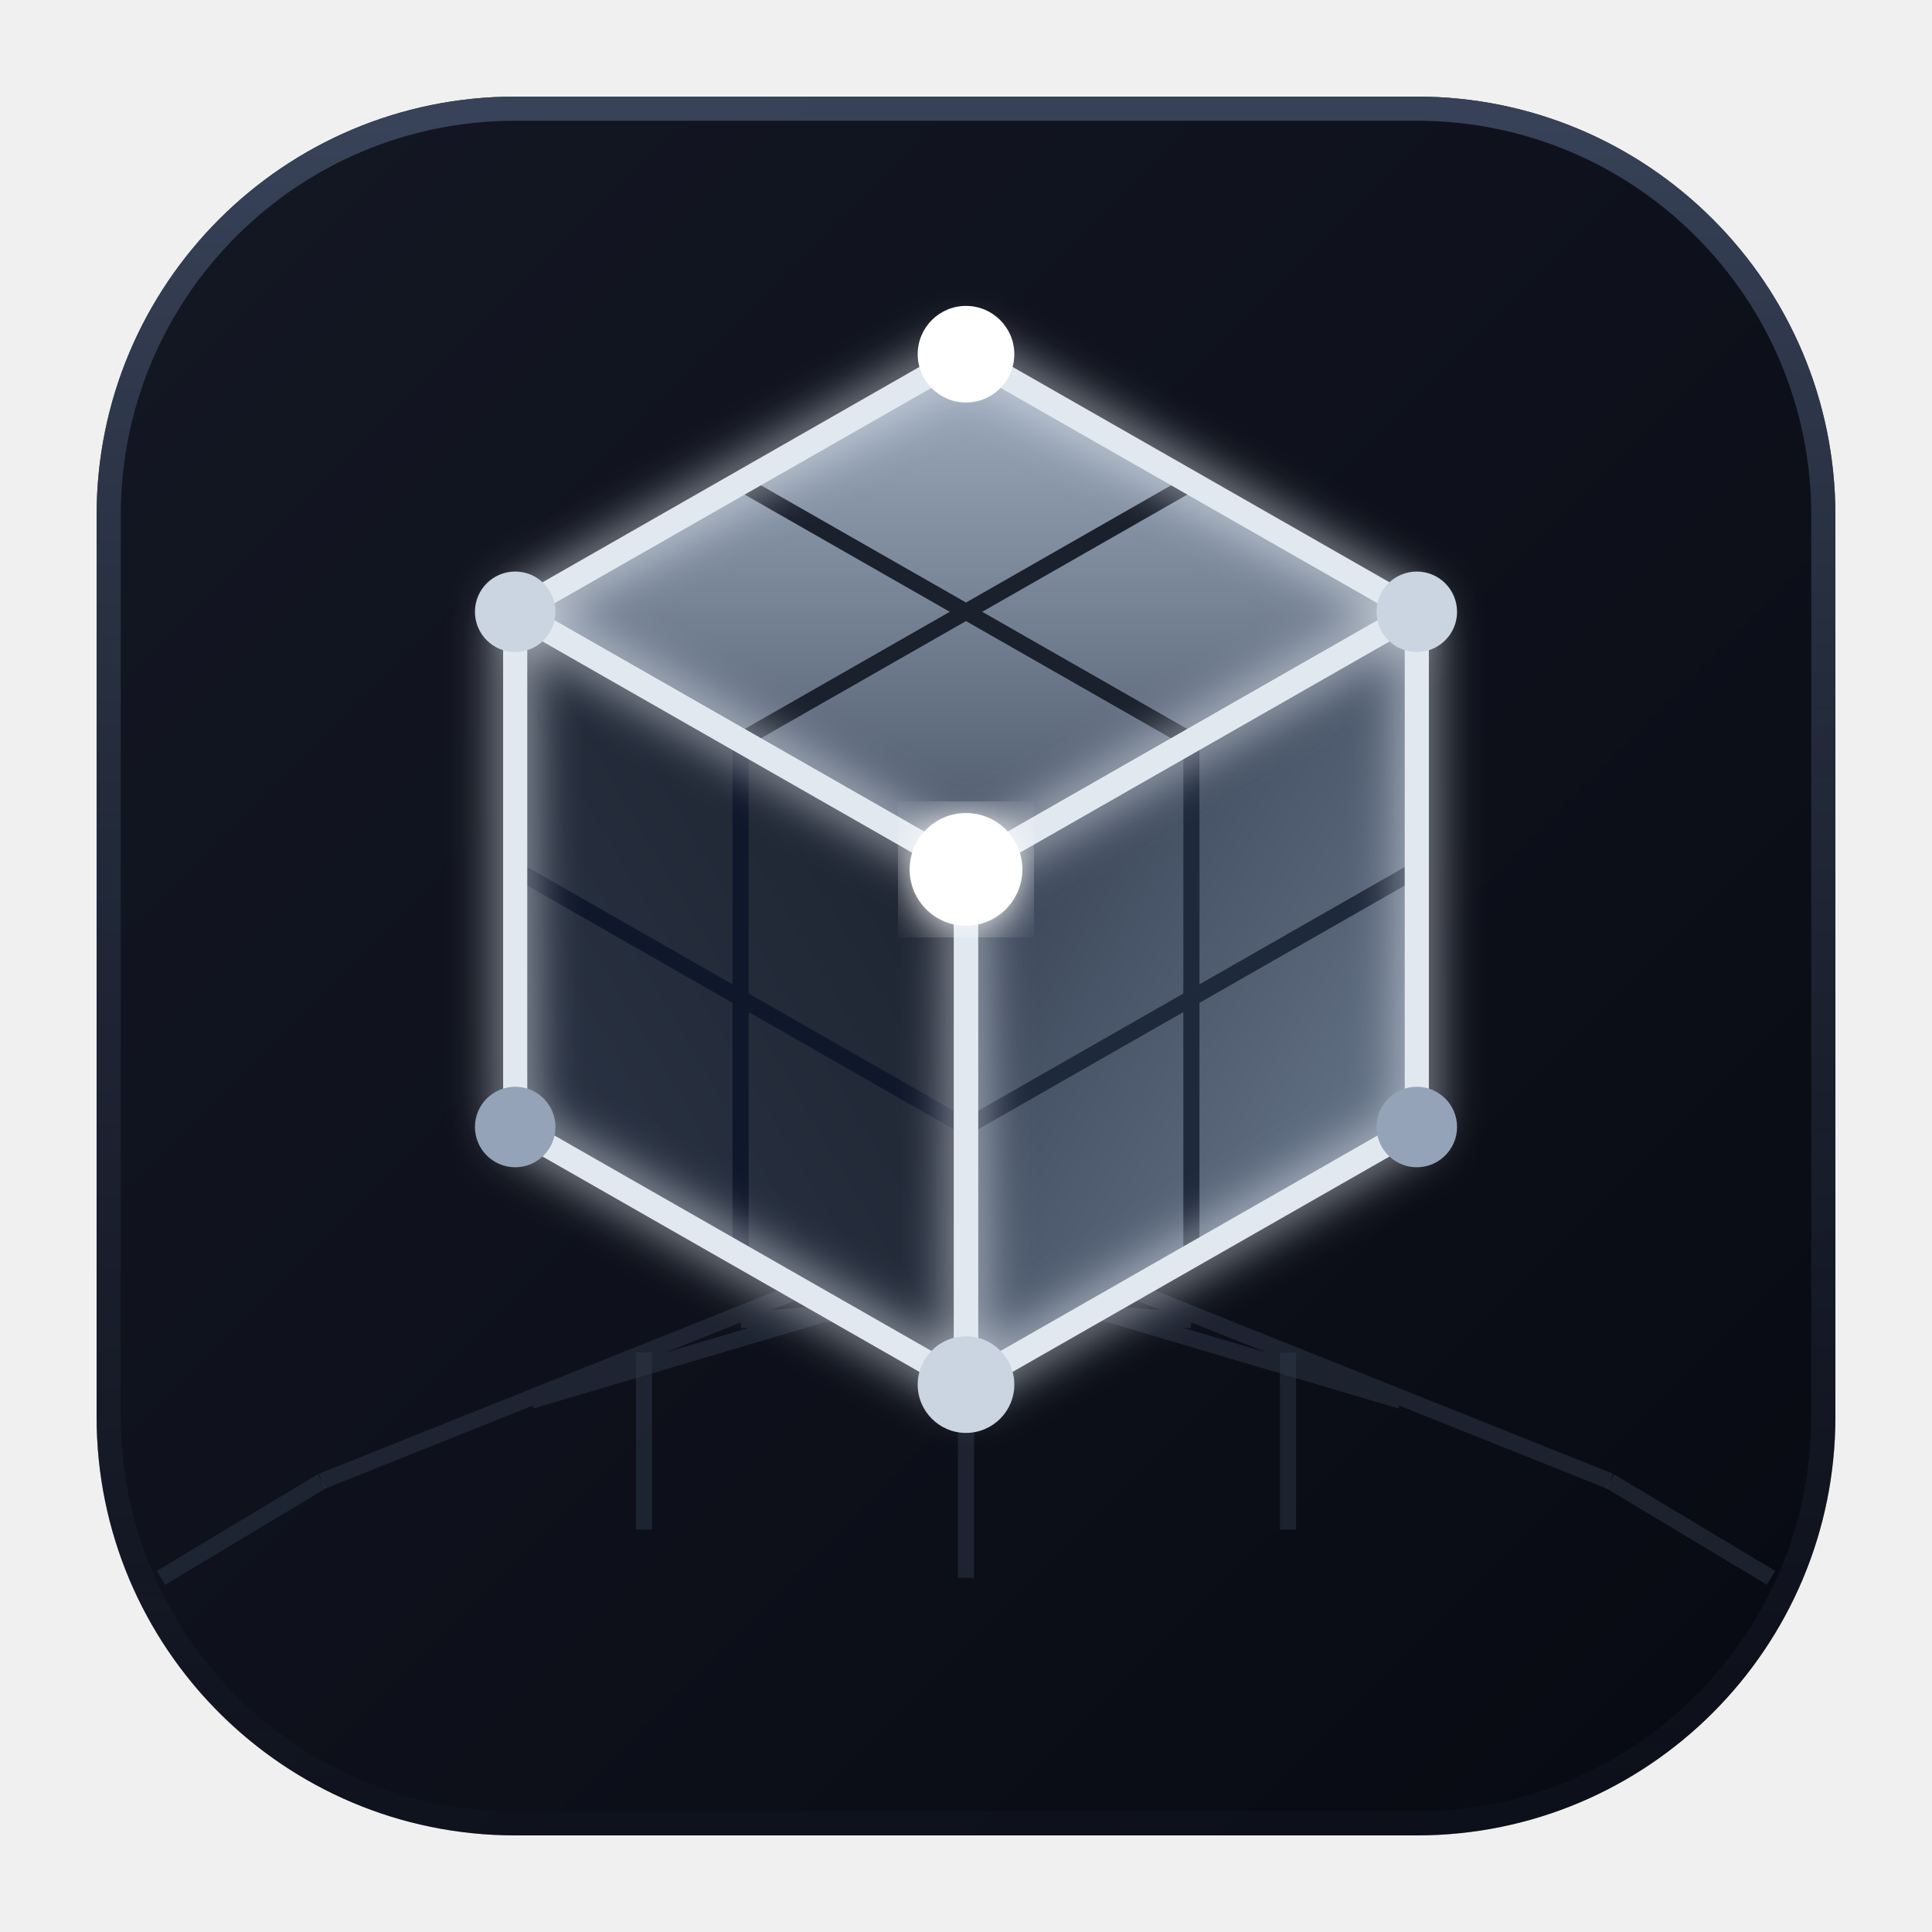
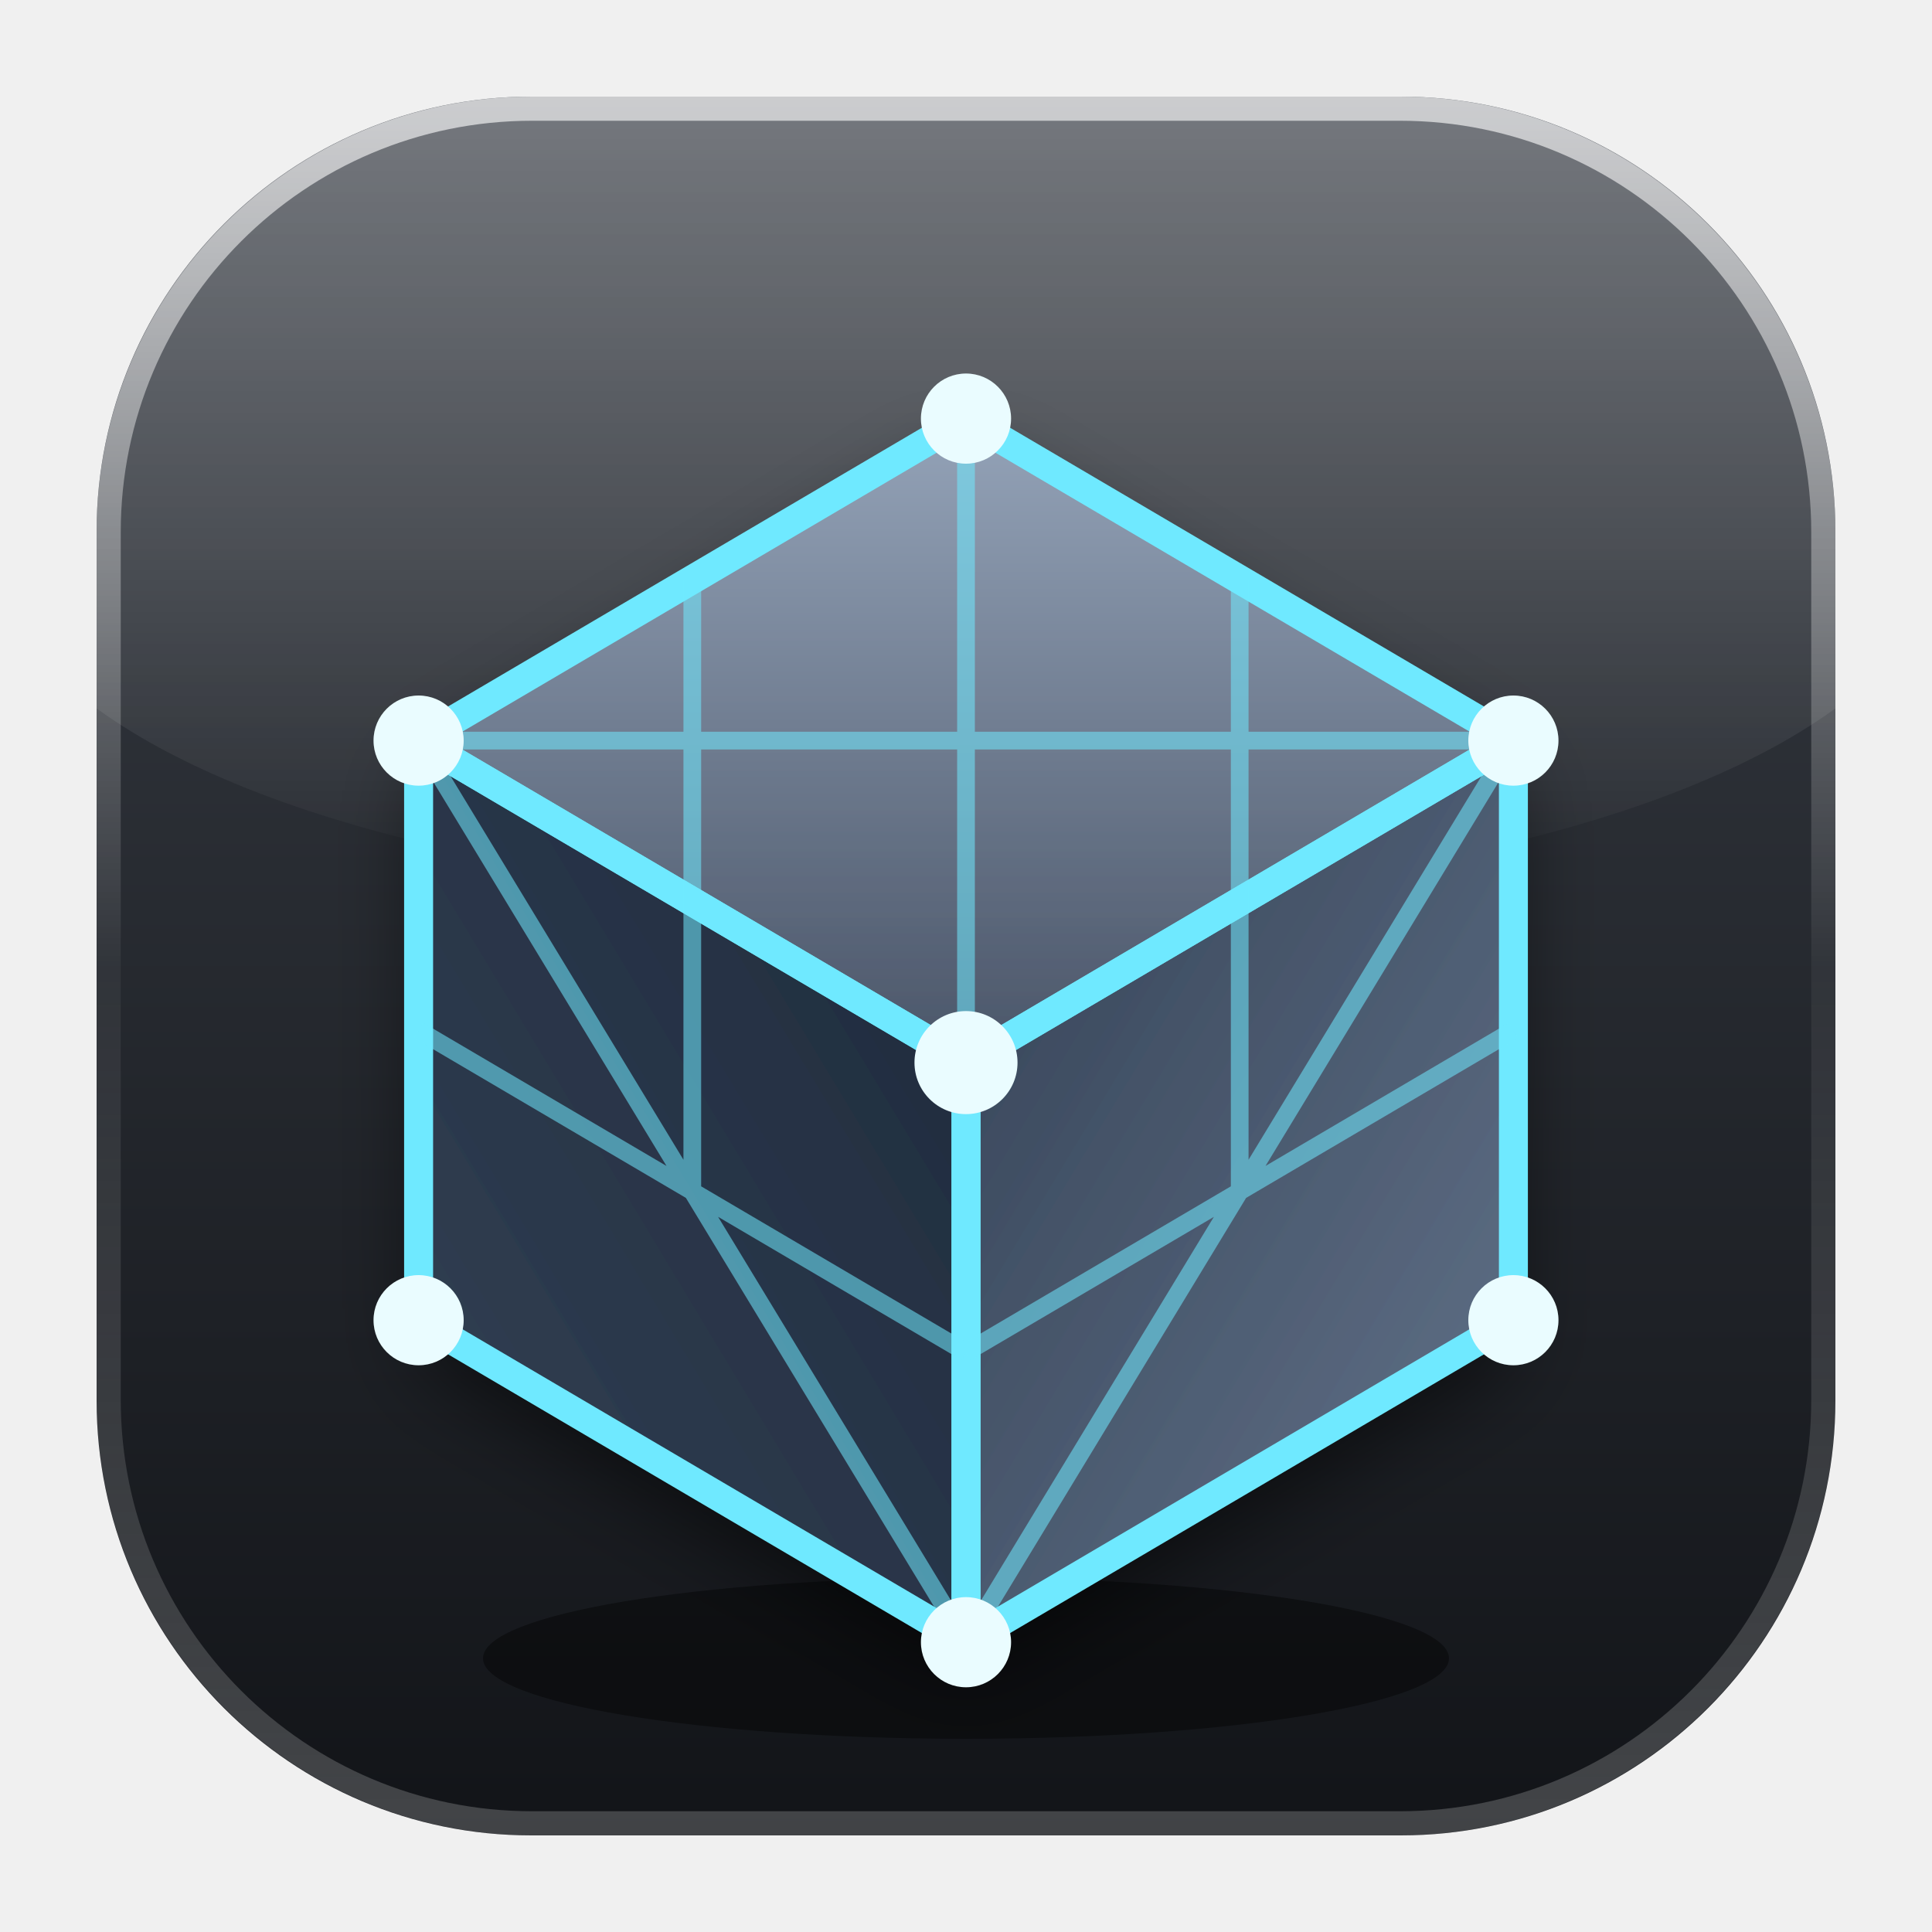
<svg xmlns="http://www.w3.org/2000/svg" viewBox="0 0 120 120" width="120" height="120" data-name="geometry-mesh">
  <defs>
-     <linearGradient id="meshPlate" x1="0" y1="0" x2="1" y2="1">
-       <stop offset="0%" stop-color="#141824" />
-       <stop offset="100%" stop-color="#080a12" />
+     <linearGradient id="meb" x1="0" y1="0" x2="0" y2="1">
+       <stop offset="0" stop-color="#3a3f47" />
+       <stop offset="1" stop-color="#121418" />
    </linearGradient>
-     <linearGradient id="meshRim" x1="0" y1="0" x2="0" y2="1">
-       <stop offset="0%" stop-color="#414d66" stop-opacity="0.8" />
-       <stop offset="100%" stop-color="#151a28" stop-opacity="0.3" />
+     <linearGradient id="meg" x1="0" y1="0" x2="0" y2="1">
+       <stop offset="0" stop-color="#ffffff" stop-opacity=".30" />
+       <stop offset="1" stop-color="#ffffff" stop-opacity="0" />
    </linearGradient>
-     <linearGradient id="facetTop" x1="0" y1="1" x2="0" y2="0">
-       <stop offset="0%" stop-color="#4a5568" />
-       <stop offset="100%" stop-color="#a0aec0" />
+     <linearGradient id="mee" x1="0" y1="0" x2="0" y2="1">
+       <stop offset="0" stop-color="#ffffff" stop-opacity=".62" />
+       <stop offset=".5" stop-color="#ffffff" stop-opacity=".05" />
+       <stop offset="1" stop-color="#ffffff" stop-opacity=".20" />
    </linearGradient>
-     <linearGradient id="facetLeft" x1="1" y1="0" x2="0" y2="1">
-       <stop offset="0%" stop-color="#1a202c" />
-       <stop offset="100%" stop-color="#2d3748" />
-     </linearGradient>
-     <linearGradient id="facetRight" x1="0" y1="0" x2="1" y2="1">
-       <stop offset="0%" stop-color="#2d3748" />
-       <stop offset="100%" stop-color="#718096" />
-     </linearGradient>
-     <filter id="wireGlow">
-       <feGaussianBlur stdDeviation="1.5" result="blur" />
-       <feComposite in="SourceGraphic" in2="blur" operator="over" />
+     <clipPath id="mec">
+       <rect x="6" y="6" width="108" height="108" rx="27" />
+     </clipPath>
+     <filter id="med" x="-50%" y="-50%" width="200%" height="200%">
+       <feDropShadow dx="0" dy="2.5" stdDeviation="2.6" flood-color="#000" flood-opacity=".55" />
    </filter>
  </defs>
-   <rect x="6" y="6" width="108" height="108" rx="26" fill="url(#meshPlate)" />
-   <rect x="6.75" y="6.75" width="106.5" height="106.5" rx="25.25" fill="none" stroke="url(#meshRim)" stroke-width="1.5" />
-   <path d="M20 92 L60 76 L100 92 M33 87 L60 79 L87 87 M46 82 L60 81 L74 82" fill="none" stroke="#2d3748" stroke-width="1" opacity="0.5" />
-   <path d="M60 76 L60 98 M40 84 L40 95 M80 84 L80 95 M20 92 L10 98 M100 92 L110 98" fill="none" stroke="#2d3748" stroke-width="1" opacity="0.5" />
-   <polygon points="60,22 88,38 60,54 32,38" fill="url(#facetTop)" />
-   <polygon points="32,38 60,54 60,86 32,70" fill="url(#facetLeft)" />
-   <polygon points="60,54 88,38 88,70 60,86" fill="url(#facetRight)" />
-   <line x1="46" y1="30" x2="74" y2="46" stroke="#1a202c" stroke-width="1" />
-   <line x1="74" y1="30" x2="46" y2="46" stroke="#1a202c" stroke-width="1" />
-   <line x1="32" y1="54" x2="60" y2="70" stroke="#0f172a" stroke-width="1" />
-   <line x1="46" y1="46" x2="46" y2="78" stroke="#0f172a" stroke-width="1" />
-   <line x1="88" y1="54" x2="60" y2="70" stroke="#1e293b" stroke-width="1" />
-   <line x1="74" y1="46" x2="74" y2="78" stroke="#1e293b" stroke-width="1" />
-   <g stroke="#e2e8f0" stroke-width="1.5" stroke-linejoin="round" filter="url(#wireGlow)">
-     <polygon points="60,22 88,38 60,54 32,38" fill="none" />
-     <polygon points="32,38 60,54 60,86 32,70" fill="none" />
-     <polygon points="60,54 88,38 88,70 60,86" fill="none" />
+   <rect x="6" y="6" width="108" height="108" rx="27" fill="url(#meb)" />
+   <g clip-path="url(#mec)">
+     <path d="M6 6H114V44C92 60 28 60 6 44Z" fill="url(#meg)" />
  </g>
-   <circle cx="60" cy="22" r="3" fill="#ffffff" />
-   <circle cx="88" cy="38" r="2.5" fill="#cbd5e1" />
-   <circle cx="32" cy="38" r="2.5" fill="#cbd5e1" />
-   <circle cx="60" cy="54" r="3.5" fill="#ffffff" filter="url(#wireGlow)" />
-   <circle cx="32" cy="70" r="2.5" fill="#94a3b8" />
-   <circle cx="88" cy="70" r="2.5" fill="#94a3b8" />
-   <circle cx="60" cy="86" r="3" fill="#cbd5e1" />
+   <linearGradient id="meF" x1="0" y1="0" x2="1" y2="1">
+     <stop offset="0" stop-color="#63e6ff" stop-opacity=".38" />
+     <stop offset="1" stop-color="#1a6f8f" stop-opacity=".22" />
+   </linearGradient>
+   <linearGradient id="meTop" x1="0" y1="1" x2="0" y2="0">
+     <stop offset="0" stop-color="#4a5568" />
+     <stop offset="1" stop-color="#94a3b8" />
+   </linearGradient>
+   <linearGradient id="meLeft" x1="1" y1="0" x2="0" y2="1">
+     <stop offset="0" stop-color="#1e293b" />
+     <stop offset="1" stop-color="#334155" />
+   </linearGradient>
+   <linearGradient id="meRight" x1="0" y1="0" x2="1" y2="1">
+     <stop offset="0" stop-color="#334155" />
+     <stop offset="1" stop-color="#64748b" />
+   </linearGradient>
+   <ellipse cx="60" cy="103" rx="30" ry="5" fill="#000" opacity=".4" />
+   <g filter="url(#med)">
+     <polygon points="60,26 94,46 60,66 26,46" fill="url(#meTop)" />
+     <polygon points="26,46 60,66 60,102 26,82" fill="url(#meLeft)" />
+     <polygon points="94,46 60,66 60,102 94,82" fill="url(#meRight)" />
+   </g>
+   <g fill="none" stroke="#6fe9ff" stroke-width="1.8" stroke-linejoin="round">
+     <polygon points="60,26 94,46 60,66 26,46" />
+     <polygon points="26,46 60,66 60,102 26,82" />
+     <polygon points="94,46 60,66 60,102 94,82" />
+   </g>
+   <g fill="none" stroke="#6fe9ff" stroke-opacity=".55" stroke-width="1.1">
+     <path d="M60 26 60 66M26 46 94 46M26 46 60 102M94 46 60 102M26 64 60 84M94 64 60 84M43 36 43 74M77 36 77 74" />
+   </g>
+   <g fill="#eafcff">
+     <circle cx="60" cy="26" r="2.8" />
+     <circle cx="94" cy="46" r="2.8" />
+     <circle cx="26" cy="46" r="2.8" />
+     <circle cx="60" cy="66" r="3.2" />
+     <circle cx="26" cy="82" r="2.8" />
+     <circle cx="94" cy="82" r="2.8" />
+     <circle cx="60" cy="102" r="2.8" />
+   </g>
+   <rect x="6.75" y="6.75" width="106.5" height="106.5" rx="26.3" fill="none" stroke="url(#mee)" stroke-width="1.5" />
</svg>
